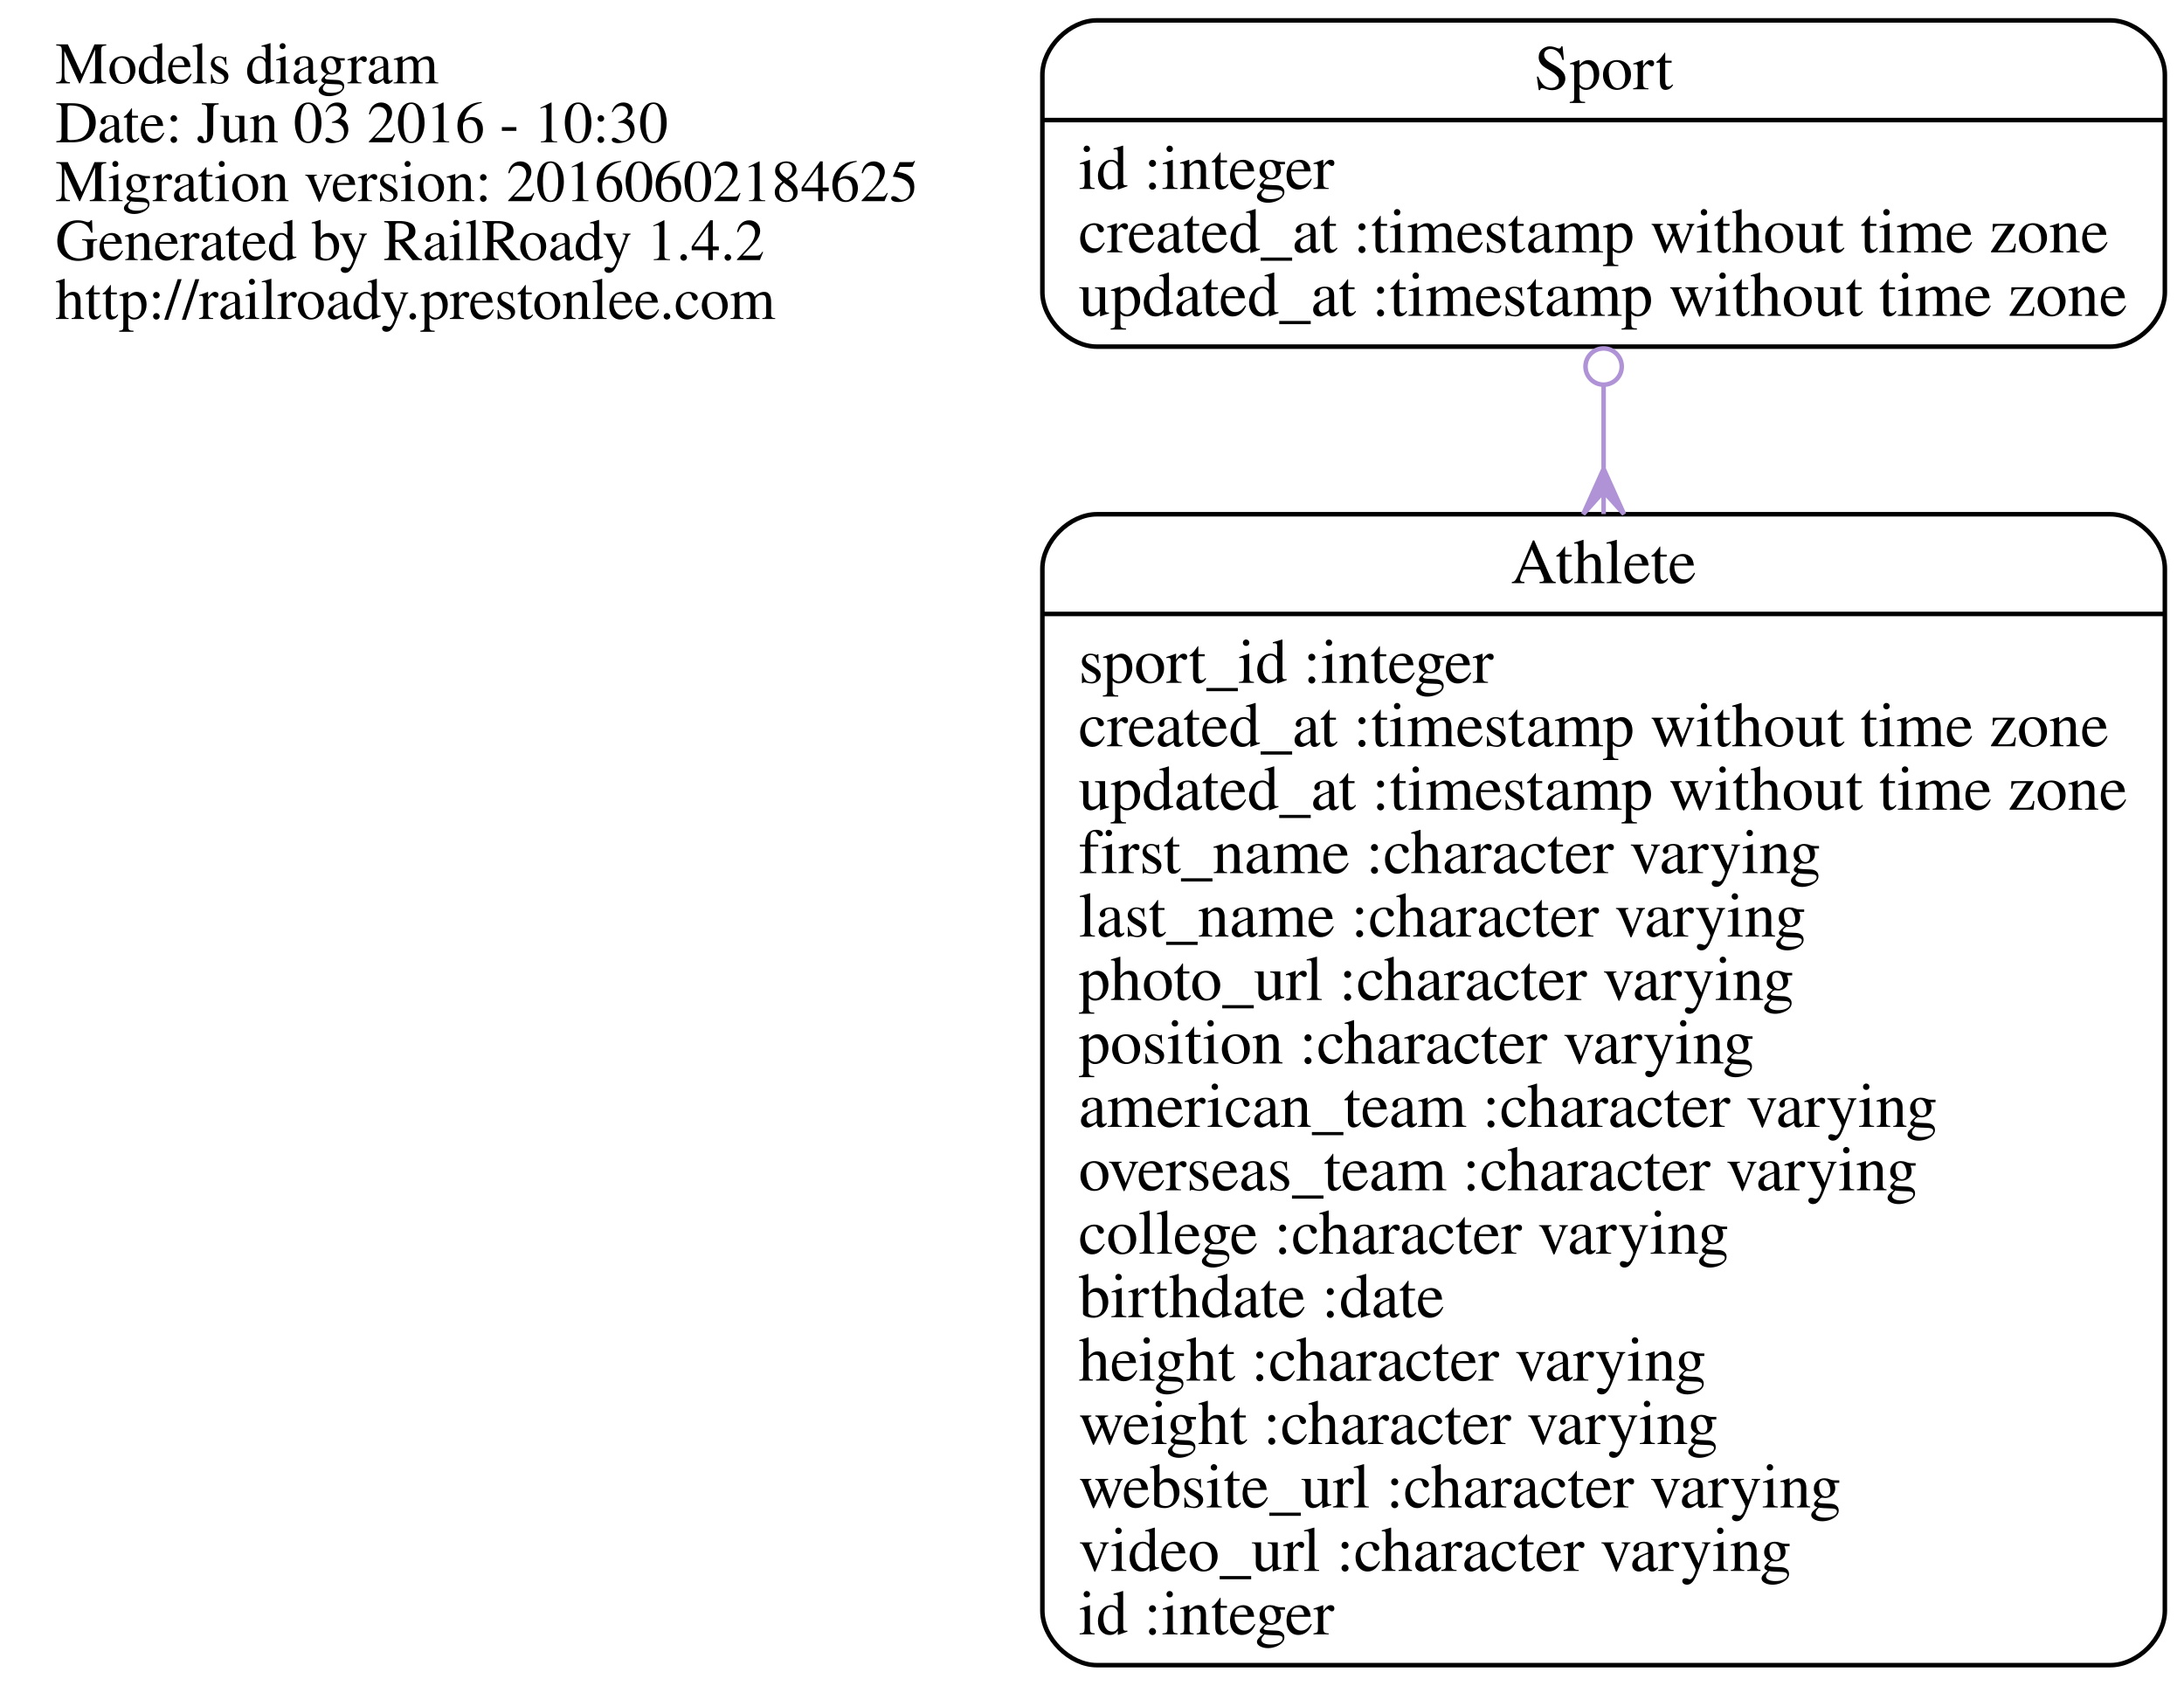
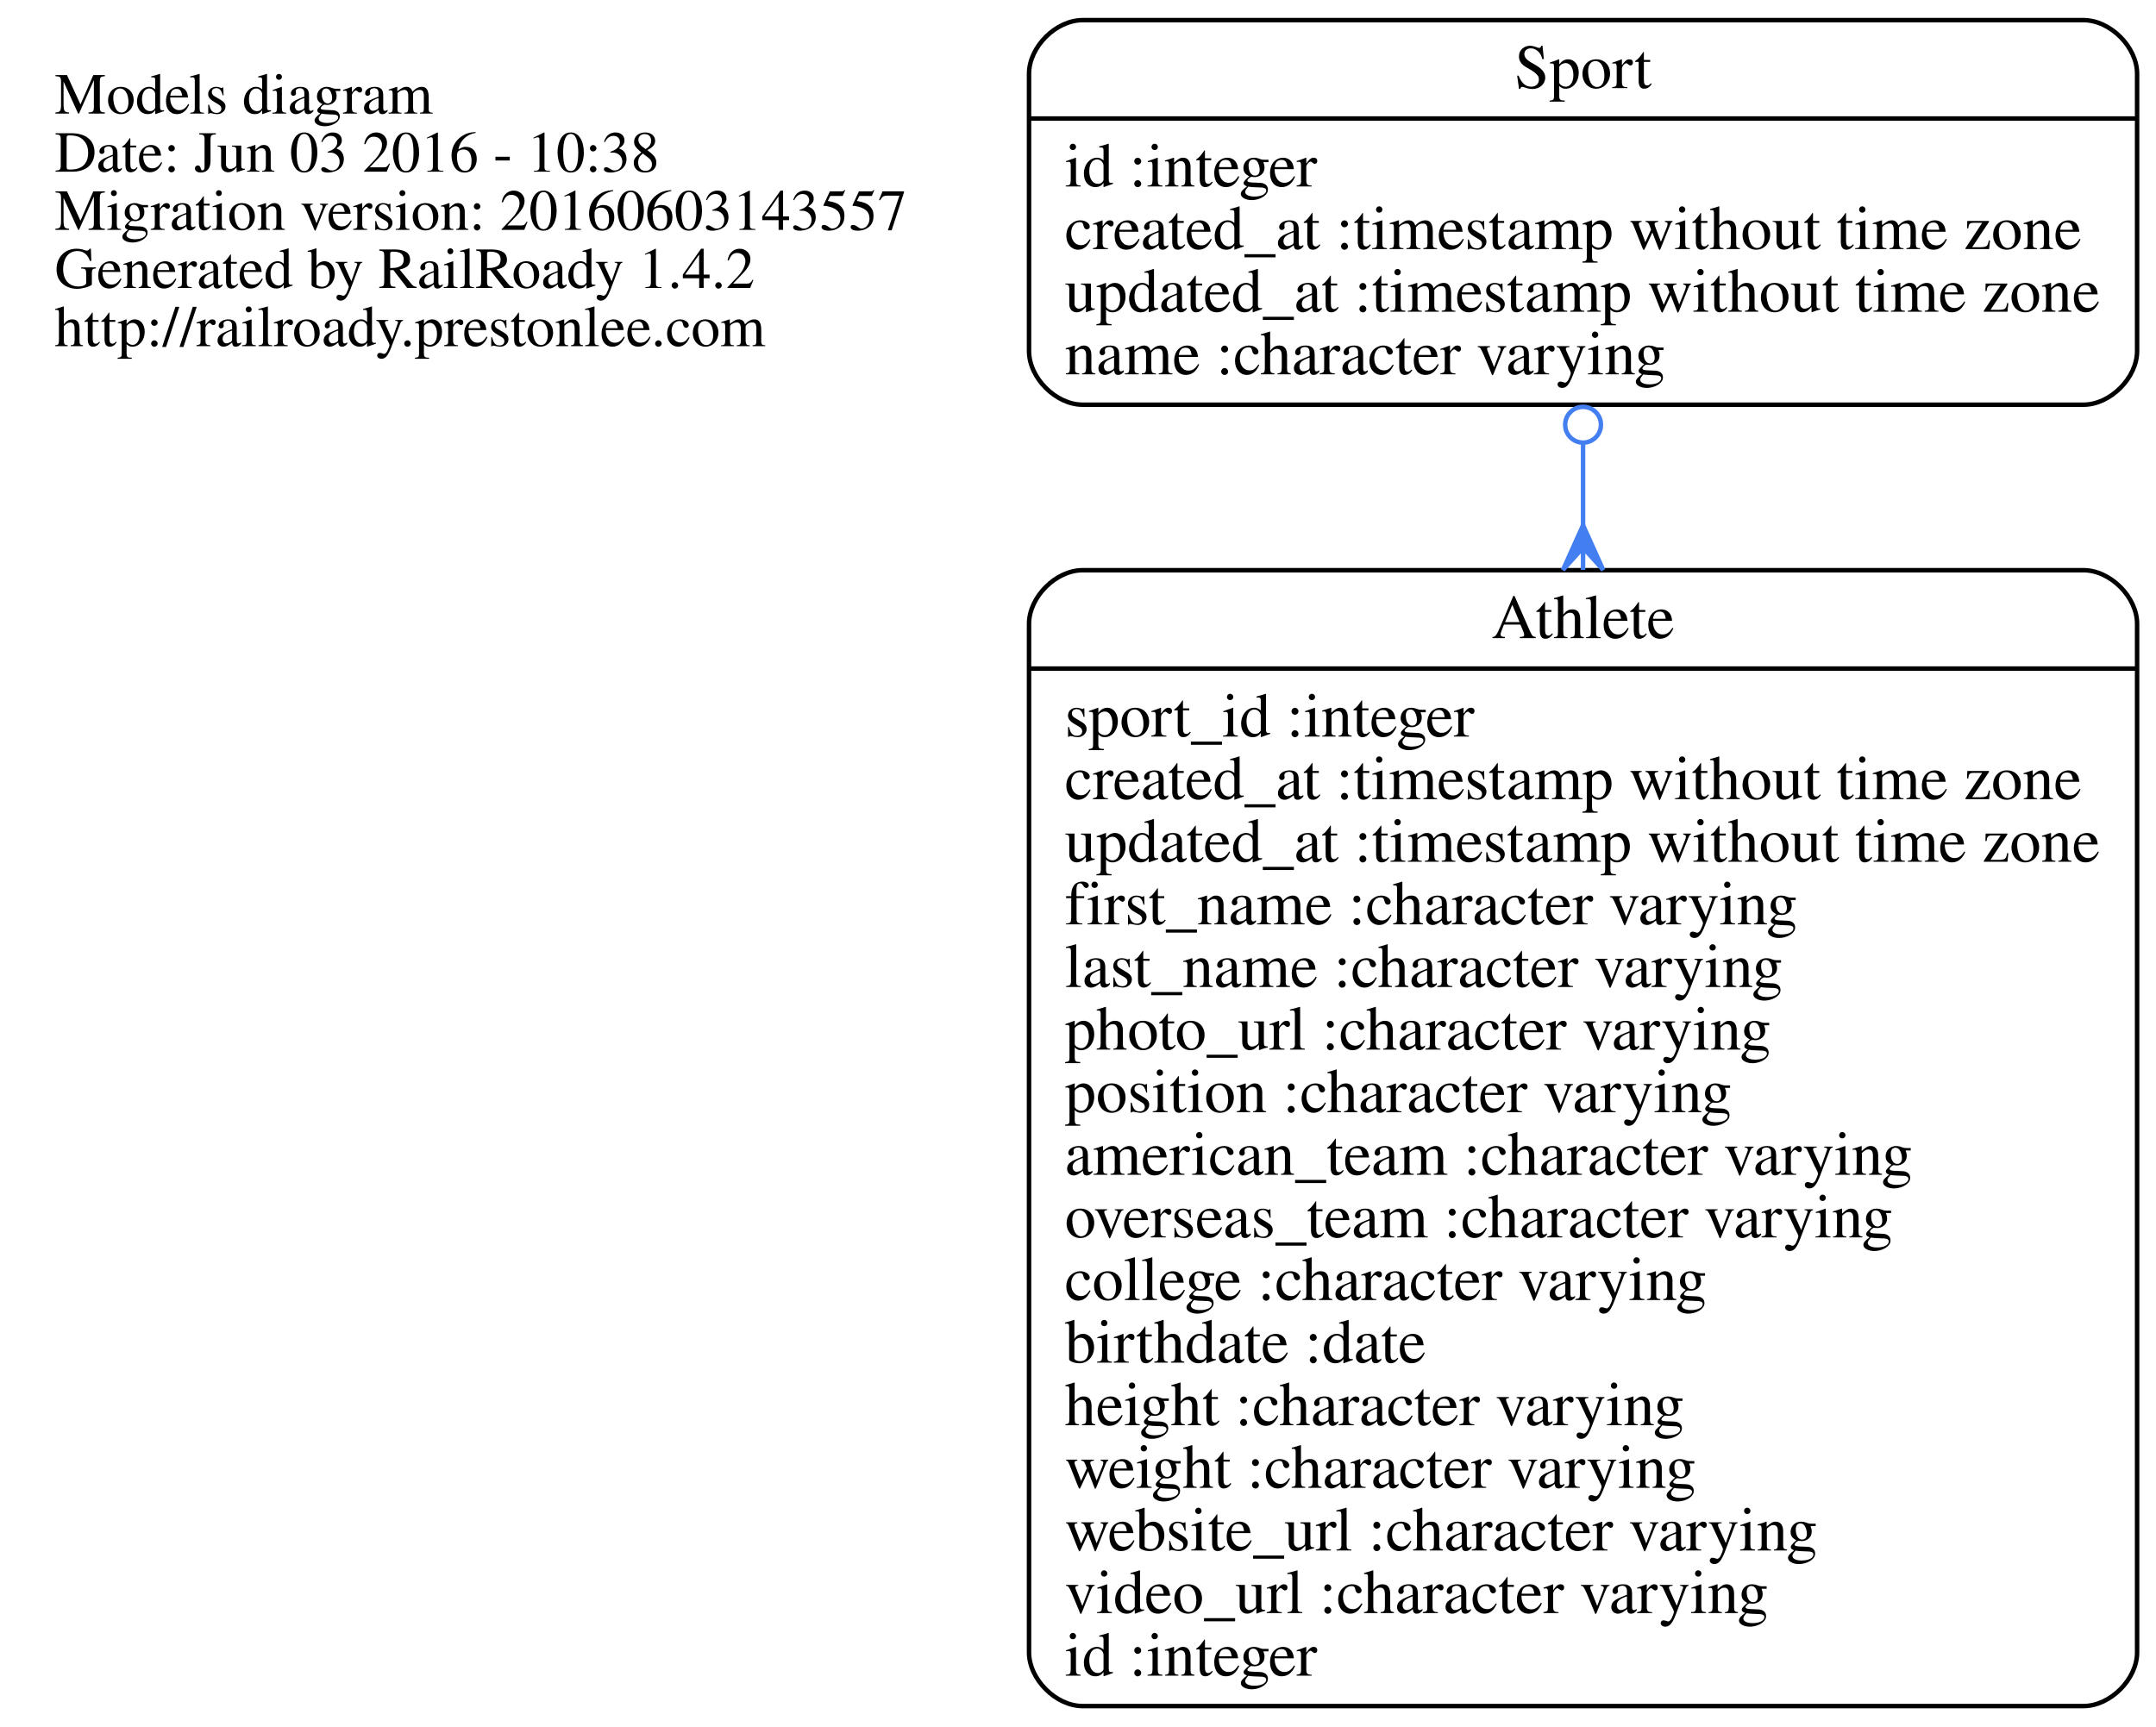
- <svg xmlns="http://www.w3.org/2000/svg" width="482pt" height="372pt" viewBox="0.00 0.00 481.55 372.00">
-   <g id="graph0" class="graph" transform="scale(1 1) rotate(0) translate(4 368)">
-     <polygon fill="none" stroke="none" points="-4,4 -4,-368 477.55,-368 477.55,4 -4,4" />
+ <svg xmlns="http://www.w3.org/2000/svg" width="482pt" height="386pt" viewBox="0.00 0.00 481.55 386.00">
+   <g id="graph0" class="graph" transform="scale(1 1) rotate(0) translate(4 382)">
+     <polygon fill="none" stroke="none" points="-4,4 -4,-382 477.55,-382 477.55,4 -4,4" />
    <g id="node1" class="node">
-       <text text-anchor="start" x="8" y="-349.6" font-family="Times,serif" font-size="13.00">Models diagram</text>
-       <text text-anchor="start" x="8" y="-336.6" font-family="Times,serif" font-size="13.00">Date: Jun 03 2016 - 10:30</text>
-       <text text-anchor="start" x="8" y="-323.6" font-family="Times,serif" font-size="13.00">Migration version: 20160602184625</text>
-       <text text-anchor="start" x="8" y="-310.6" font-family="Times,serif" font-size="13.00">Generated by RailRoady 1.4.2</text>
-       <text text-anchor="start" x="8" y="-297.6" font-family="Times,serif" font-size="13.00">http://railroady.prestonlee.com</text>
+       <text text-anchor="start" x="8" y="-356.6" font-family="Times,serif" font-size="13.00">Models diagram</text>
+       <text text-anchor="start" x="8" y="-343.6" font-family="Times,serif" font-size="13.00">Date: Jun 03 2016 - 10:38</text>
+       <text text-anchor="start" x="8" y="-330.6" font-family="Times,serif" font-size="13.00">Migration version: 20160603143557</text>
+       <text text-anchor="start" x="8" y="-317.6" font-family="Times,serif" font-size="13.00">Generated by RailRoady 1.4.2</text>
+       <text text-anchor="start" x="8" y="-304.6" font-family="Times,serif" font-size="13.00">http://railroady.prestonlee.com</text>
    </g>
    <g id="node2" class="node">
      <path fill="none" stroke="black" d="M237.825,-0.5C237.825,-0.5 461.55,-0.5 461.55,-0.5 467.55,-0.5 473.55,-6.5 473.55,-12.5 473.55,-12.5 473.55,-242.5 473.55,-242.5 473.55,-248.5 467.55,-254.5 461.55,-254.5 461.55,-254.5 237.825,-254.5 237.825,-254.5 231.825,-254.5 225.825,-248.5 225.825,-242.5 225.825,-242.5 225.825,-12.5 225.825,-12.5 225.825,-6.5 231.825,-0.5 237.825,-0.5" />
      <text text-anchor="middle" x="349.688" y="-239.3" font-family="Times,serif" font-size="14.00">Athlete</text>
      <polyline fill="none" stroke="black" points="225.825,-232.5 473.55,-232.5 " />
      <text text-anchor="start" x="233.825" y="-217.3" font-family="Times,serif" font-size="14.00">sport_id :integer</text>
      <text text-anchor="start" x="233.825" y="-203.3" font-family="Times,serif" font-size="14.00">created_at :timestamp without time zone</text>
      <text text-anchor="start" x="233.825" y="-189.3" font-family="Times,serif" font-size="14.00">updated_at :timestamp without time zone</text>
      <text text-anchor="start" x="233.825" y="-175.3" font-family="Times,serif" font-size="14.00">first_name :character varying</text>
      <text text-anchor="start" x="233.825" y="-161.3" font-family="Times,serif" font-size="14.00">last_name :character varying</text>
      <text text-anchor="start" x="233.825" y="-147.3" font-family="Times,serif" font-size="14.00">photo_url :character varying</text>
      <text text-anchor="start" x="233.825" y="-133.3" font-family="Times,serif" font-size="14.00">position :character varying</text>
      <text text-anchor="start" x="233.825" y="-119.3" font-family="Times,serif" font-size="14.00">american_team :character varying</text>
      <text text-anchor="start" x="233.825" y="-105.3" font-family="Times,serif" font-size="14.00">overseas_team :character varying</text>
      <text text-anchor="start" x="233.825" y="-91.3" font-family="Times,serif" font-size="14.00">college :character varying</text>
      <text text-anchor="start" x="233.825" y="-77.3" font-family="Times,serif" font-size="14.00">birthdate :date</text>
      <text text-anchor="start" x="233.825" y="-63.3" font-family="Times,serif" font-size="14.00">height :character varying</text>
      <text text-anchor="start" x="233.825" y="-49.3" font-family="Times,serif" font-size="14.00">weight :character varying</text>
      <text text-anchor="start" x="233.825" y="-35.3" font-family="Times,serif" font-size="14.00">website_url :character varying</text>
      <text text-anchor="start" x="233.825" y="-21.3" font-family="Times,serif" font-size="14.00">video_url :character varying</text>
      <text text-anchor="start" x="233.825" y="-7.3" font-family="Times,serif" font-size="14.00">id :integer</text>
    </g>
    <g id="node3" class="node">
-       <path fill="none" stroke="black" d="M237.825,-291.5C237.825,-291.5 461.55,-291.5 461.55,-291.5 467.55,-291.5 473.55,-297.5 473.55,-303.5 473.55,-303.5 473.55,-351.5 473.55,-351.5 473.55,-357.5 467.55,-363.5 461.55,-363.5 461.55,-363.5 237.825,-363.5 237.825,-363.5 231.825,-363.5 225.825,-357.5 225.825,-351.5 225.825,-351.5 225.825,-303.5 225.825,-303.5 225.825,-297.5 231.825,-291.5 237.825,-291.5" />
-       <text text-anchor="middle" x="349.688" y="-348.3" font-family="Times,serif" font-size="14.00">Sport</text>
-       <polyline fill="none" stroke="black" points="225.825,-341.5 473.55,-341.5 " />
-       <text text-anchor="start" x="233.825" y="-326.3" font-family="Times,serif" font-size="14.00">id :integer</text>
-       <text text-anchor="start" x="233.825" y="-312.3" font-family="Times,serif" font-size="14.00">created_at :timestamp without time zone</text>
-       <text text-anchor="start" x="233.825" y="-298.3" font-family="Times,serif" font-size="14.00">updated_at :timestamp without time zone</text>
+       <path fill="none" stroke="black" d="M237.825,-291.5C237.825,-291.5 461.55,-291.5 461.55,-291.5 467.55,-291.5 473.55,-297.5 473.55,-303.5 473.55,-303.5 473.55,-365.5 473.55,-365.5 473.55,-371.5 467.55,-377.5 461.55,-377.5 461.55,-377.5 237.825,-377.5 237.825,-377.5 231.825,-377.5 225.825,-371.5 225.825,-365.5 225.825,-365.5 225.825,-303.5 225.825,-303.5 225.825,-297.5 231.825,-291.5 237.825,-291.5" />
+       <text text-anchor="middle" x="349.688" y="-362.3" font-family="Times,serif" font-size="14.00">Sport</text>
+       <polyline fill="none" stroke="black" points="225.825,-355.5 473.55,-355.5 " />
+       <text text-anchor="start" x="233.825" y="-340.3" font-family="Times,serif" font-size="14.00">id :integer</text>
+       <text text-anchor="start" x="233.825" y="-326.3" font-family="Times,serif" font-size="14.00">created_at :timestamp without time zone</text>
+       <text text-anchor="start" x="233.825" y="-312.3" font-family="Times,serif" font-size="14.00">updated_at :timestamp without time zone</text>
+       <text text-anchor="start" x="233.825" y="-298.3" font-family="Times,serif" font-size="14.00">name :character varying</text>
    </g>
    <g id="edge1" class="edge">
-       <path fill="none" stroke="#af93d6" d="M349.688,-282.97C349.688,-277.213 349.688,-271.087 349.688,-264.721" />
-       <ellipse fill="none" stroke="#af93d6" cx="349.688" cy="-287.102" rx="4" ry="4" />
-       <polygon fill="#af93d6" stroke="#af93d6" points="349.688,-264.538 354.188,-254.538 349.688,-259.538 349.688,-254.538 349.688,-254.538 349.688,-254.538 349.688,-259.538 345.188,-254.538 349.688,-264.538 349.688,-264.538" />
+       <path fill="none" stroke="#437ff1" d="M349.688,-282.775C349.688,-276.975 349.688,-270.874 349.688,-264.583" />
+       <ellipse fill="none" stroke="#437ff1" cx="349.688" cy="-287.024" rx="4" ry="4" />
+       <polygon fill="#437ff1" stroke="#437ff1" points="349.688,-264.558 354.188,-254.558 349.688,-259.558 349.688,-254.558 349.688,-254.558 349.688,-254.558 349.688,-259.558 345.188,-254.558 349.688,-264.558 349.688,-264.558" />
    </g>
  </g>
</svg>
